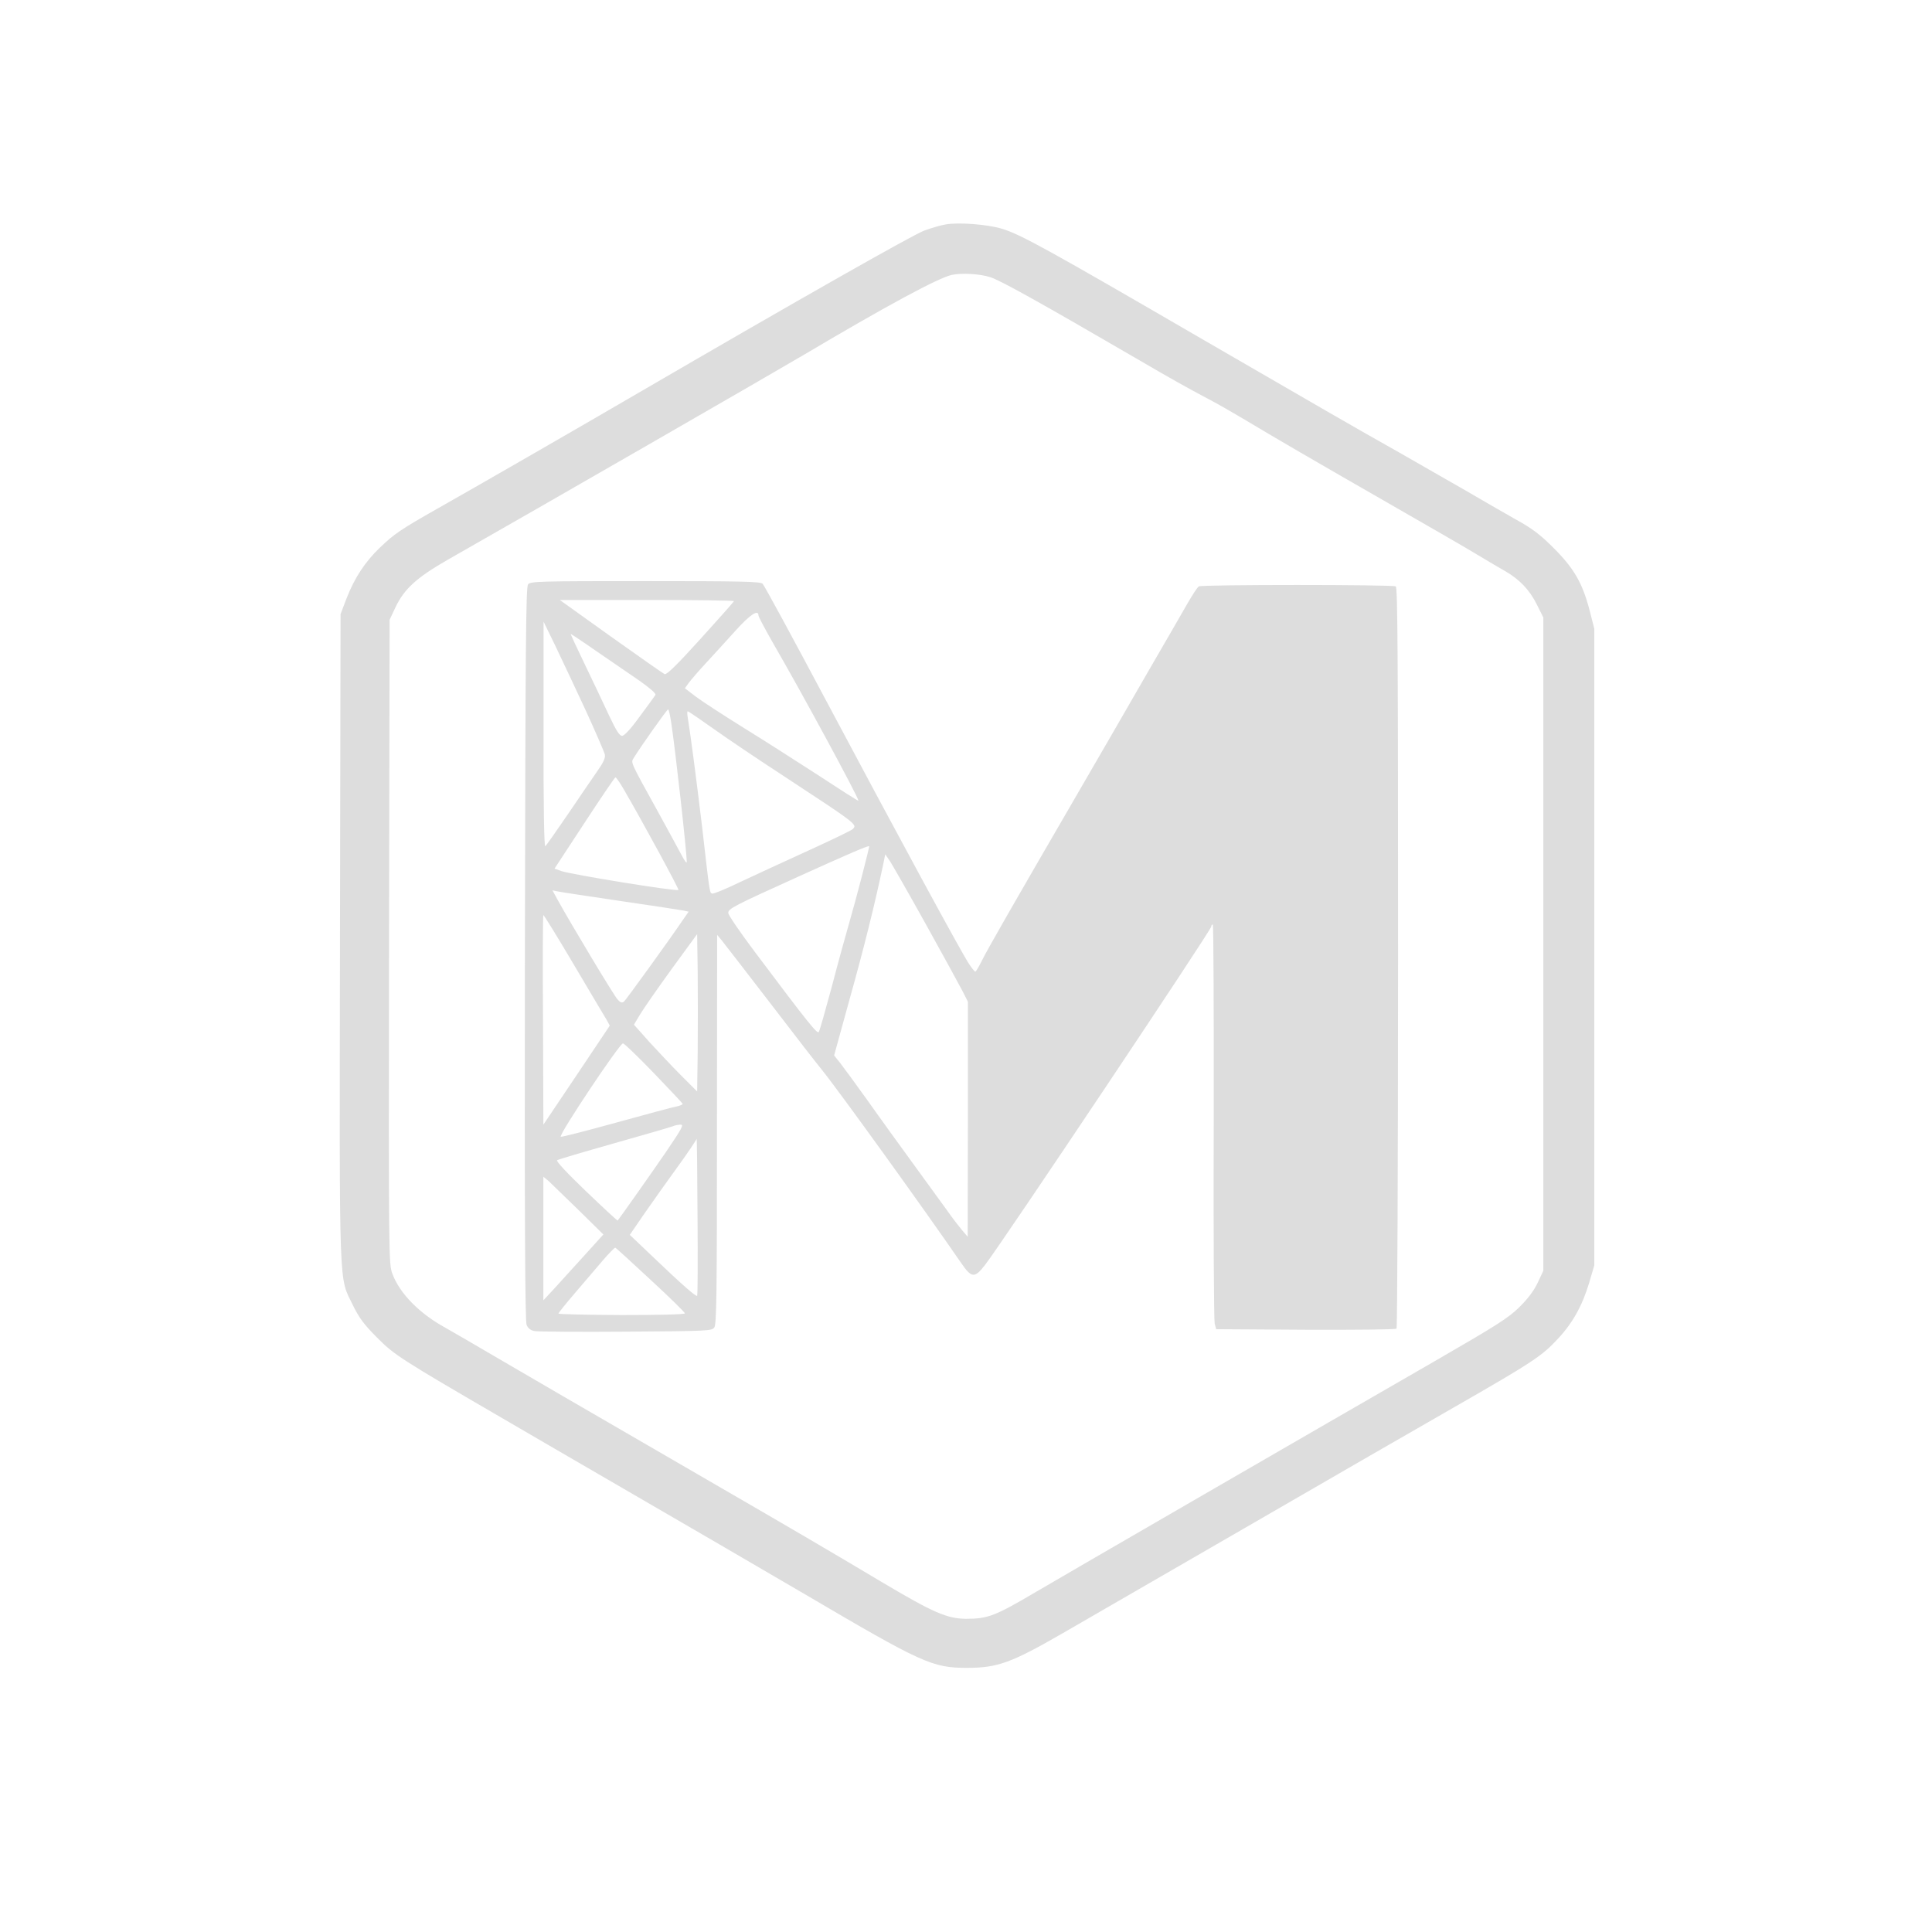
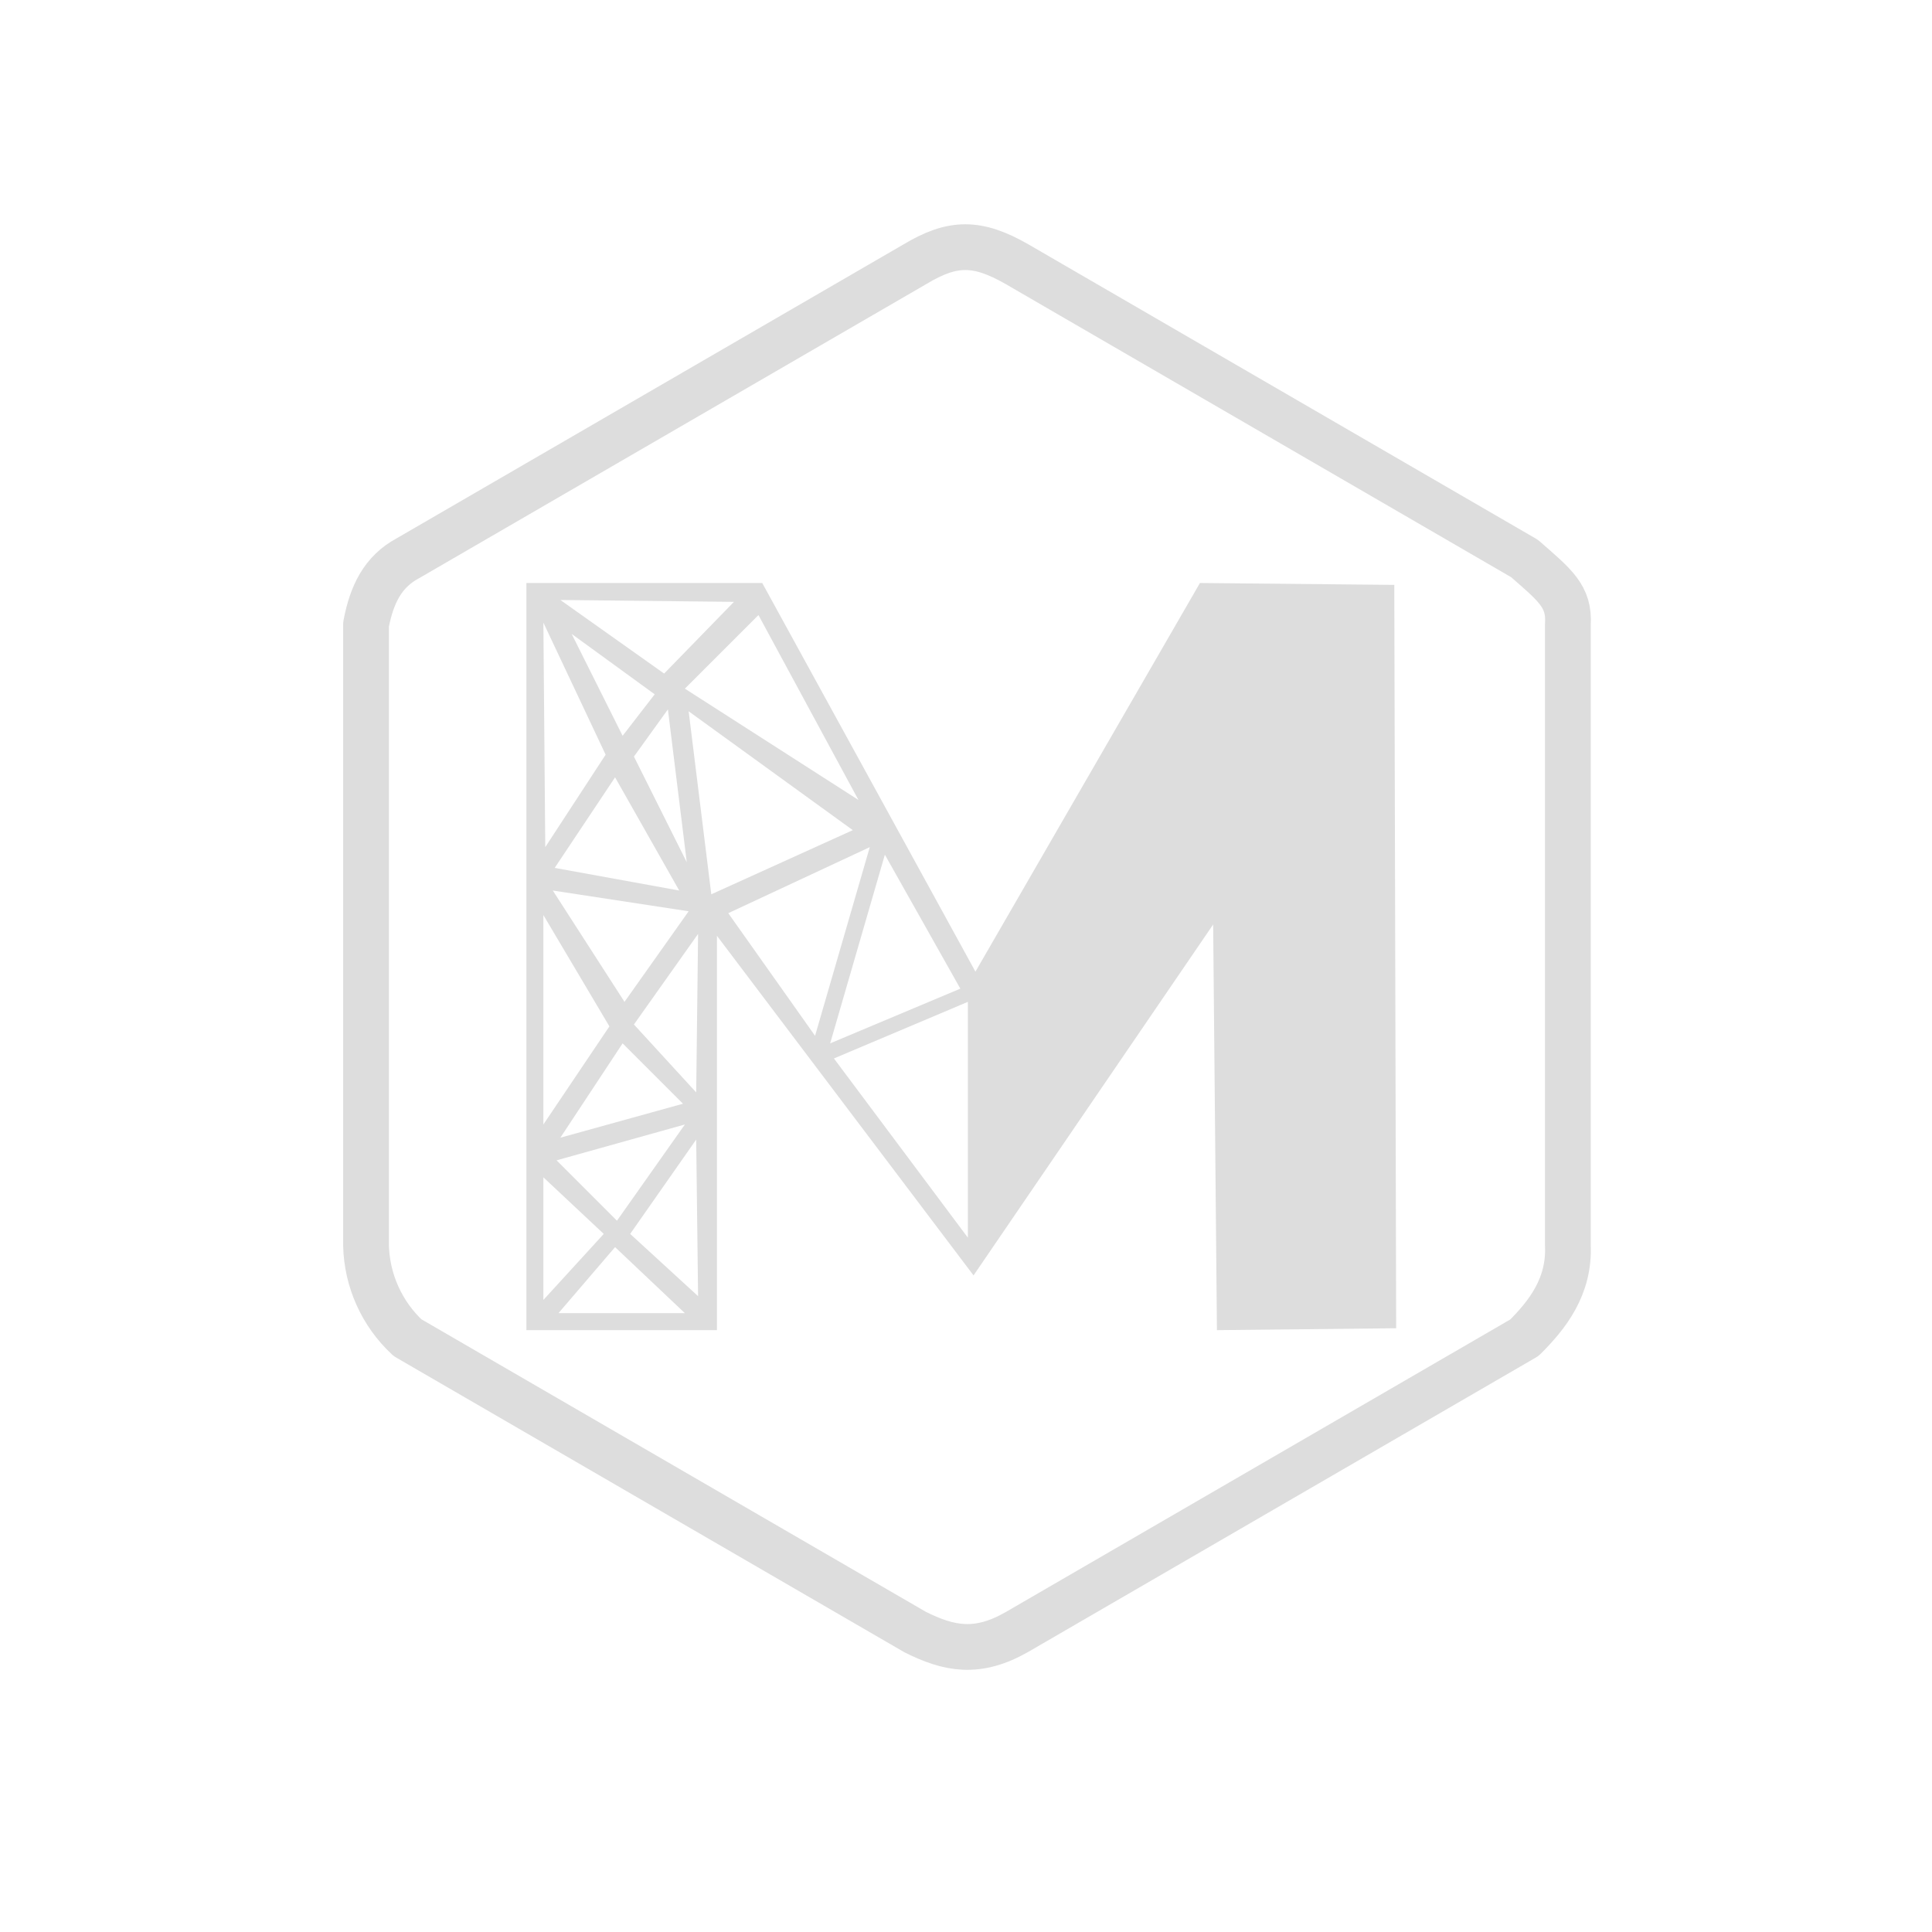
- <svg xmlns="http://www.w3.org/2000/svg" version="1.0" width="38pt" height="38pt" viewBox="0 0 1024 1024" preserveAspectRatio="xMidYMid meet" fill="#dddddd">
-   <path d="M501 119c-2.5.4-7.5 1.9-11.1 3.2-5.8 2.1-67.3 37-149.4 84.8-36 21-89.4 51.7-108.5 62.5-19.4 11-23 13.4-30.7 20.8-7.8 7.5-13.4 16-17.6 26.8l-3.2 8.4-.3 171.5c-.3 191.8-.7 179.1 6.9 194.9 3.3 6.7 5.8 10.1 12.8 17.1 9 9.1 12.2 11.2 68.1 43.7 8.5 5 30.6 17.8 49 28.5s46.6 27.1 62.5 36.3c16 9.3 37.6 21.9 48 28 61.2 36 66.7 38.5 85 38.5 16.3 0 23.6-2.7 51-18.5 9.4-5.4 45.8-26.5 81-46.8 88.9-51.4 84.9-49.1 126-72.7 42-24.1 46.7-27.2 55.2-36.4 7.8-8.3 12.9-17.5 16.5-29.4l2.8-9.5V333.2l-2.5-9.8c-3.8-14.5-8.3-22.2-19-32.9-7.2-7.2-11.2-10.3-20.5-15.4-6.3-3.6-18-10.3-26-15-8-4.6-24.4-14-36.5-20.9-21.9-12.3-39-22.2-102-58.7-84-48.8-97.6-56.3-107.6-59.3-7.6-2.3-23.2-3.5-29.9-2.2m23.8 27.9c5.3 1.6 26.6 13.5 79.2 44.1 15.7 9.2 25.9 14.9 36.5 20.5 5 2.6 13.3 7.4 18.5 10.5 17 10.2 37.8 22.3 76.5 44.5 20.9 12 42.3 24.3 47.5 27.5 5.2 3.1 11.7 7 14.4 8.5 7.8 4.4 13.3 10.1 17.1 17.8l3.5 7v346.2l-3 6.4c-2 4.2-5.2 8.5-9.8 13-5.8 5.7-11.8 9.5-45.2 28.8-59.4 34.2-194.9 112.6-210.5 121.8-22.2 13.1-25.9 14.5-37.5 14.5-10-.1-17.2-3.2-44-19.1-28.8-17.2-50.4-29.8-92-53.9-72.3-41.9-96.6-56-114.5-66.5-10.4-6.1-21.9-12.8-25.5-14.8-13.8-7.6-24.1-18.1-28-28.5-2-5.3-2-7.3-1.8-176l.3-170.7 3.2-6.8c4.6-9.6 11.2-15.6 27.4-24.9 48-27.3 173.2-99.4 189.4-109 44.2-26.2 71-40.6 78-42.1 5.1-1.1 14.8-.6 20.3 1.2" />
-   <path d="M279.9 309.7c-1.2 1.3-1.4 32.9-1.7 195.7-.2 142 .1 194.8.9 196.8.8 1.9 2.1 2.9 4.3 3.3 1.7.3 23.5.5 48.4.3 43.6-.3 45.4-.4 46.8-2.2 1.2-1.7 1.4-17.7 1.4-105l.1-103.1 2.5 3c1.3 1.6 12.8 16.5 25.5 33 12.6 16.5 25 32.5 27.5 35.5 8.6 10.6 53.8 73.3 73.9 102.5 5.5 8 7.1 8.1 12.7.8C532 657.5 642 492.9 642 491.1c0-.6.3-1.1.8-1.1.4 0 .6 46.9.5 104.2-.2 57.4.1 105.6.5 107.3l.8 3 47.4.3c26.1.1 47.7-.1 48.2-.6.4-.4.8-88.9.8-196.7 0-157.6-.2-196-1.2-196.7-1.6-1-102.9-1-104.4 0-.7.4-3.4 4.5-6.1 9.2s-12 20.9-20.8 36c-8.7 15.1-25.3 43.9-37 64-34.5 59.4-48.1 83.1-51.1 89.2-1.6 3.2-3.1 5.8-3.5 5.8-.3 0-1.8-1.8-3.3-4.1-4.1-6.1-39.1-70.7-75.6-139.3-17.8-33.5-33-61.5-33.8-62.2-1.1-1.2-12.3-1.4-62.1-1.4-55.4 0-61 .1-62.2 1.7m109.1 8.9c0 .3-7.9 9.2-17.6 19.9-12.2 13.5-18 19.2-19.1 18.8-.8-.3-13.6-9.3-28.5-19.9L296.7 318h46.2c25.3 0 46.1.3 46.1.6m13 7.6c0 .7 3.7 7.6 8.1 15.3 14.8 25.5 44.9 81.1 44.9 82.9 0 .3-9.1-5.5-20.2-12.8-11.2-7.2-29.2-18.8-40.1-25.5-10.9-6.8-22.5-14.3-25.8-16.8l-5.9-4.5 2-2.8c1.2-1.6 5.3-6.4 9.3-10.7s11-12 15.6-17.1c7.7-8.5 12.1-11.4 12.1-8M310.2 376c5.4 11.8 10.1 22.6 10.4 24 .3 1.8-.8 4.2-4.2 9-2.5 3.6-9.5 13.8-15.5 22.7-6.1 8.9-11.4 16.5-11.9 16.8-.6.4-1-21.5-.9-59.2v-59.8l6.1 12.5c3.3 6.9 10.5 22.2 16 34m6-30.8c7.3 5 17.5 12 22.6 15.5 5.8 4.1 9 6.9 8.6 7.6s-4.1 5.8-8.3 11.4c-4.8 6.7-8.2 10.3-9.4 10.3-1.4 0-3.1-2.8-6.9-10.8-2.7-5.9-8.5-18-12.8-27-4.3-8.9-7.7-16.2-7.5-16.2s6.4 4.1 13.7 9.2m39.6 38.1c2.3 15.3 8.2 68.4 8.2 73.6 0 .9-1.2-.7-2.6-3.4-1.5-2.8-6.7-12.4-11.7-21.5-16.5-29.9-15.4-27.5-13.6-30.6 3.5-5.7 17.4-25.4 18-25.4.4 0 1.1 3.3 1.7 7.3m22.7 3.2c7.3 5.2 23.8 16.3 36.7 24.7 39.3 25.8 39.3 25.8 36.7 28.3-.8.7-11.3 5.8-23.4 11.3s-28.3 13-36 16.6c-7.6 3.7-14.4 6.5-15.1 6.2-1.3-.5-1.2.2-5.3-35.6-2.8-23.4-6-48.1-7.6-57.8-.3-1.7-.3-3.2 0-3.2.4 0 6.7 4.3 14 9.5m-47.7 32.2c10 17.2 29.2 52.6 28.8 53-.9.9-56.4-8.1-62-10l-3.7-1.3 15.8-24.1c8.7-13.3 16.1-24.2 16.5-24.3.4 0 2.5 3 4.6 6.7m126.1 45.4c-2.2 8.5-5.3 19.9-6.9 25.4s-5.7 20.3-9 33c-3.4 12.6-6.5 23.6-7 24.4-.7 1.4-4.6-3.3-33.8-42.2-7.8-10.4-14.2-19.7-14.2-20.8 0-2.3 2.5-3.6 38.3-19.8 24.5-11.1 35.8-16 36.4-15.6.1.1-1.6 7.1-3.8 15.6m33.9 25.9c9 16.2 17.7 32.1 19.3 35.2l2.9 5.7v62.3l-.1 62.3-3-3.5c-1.6-1.9-5.1-6.4-7.6-10-2.6-3.6-10.6-14.6-17.8-24.5s-18.3-25.2-24.5-34c-6.3-8.8-12.9-17.8-14.7-20.1l-3.2-4 8.4-30.5c7.4-26.4 13-49 17.5-70.2l1.2-5.9 2.6 3.8c1.4 2.2 10 17.2 19 33.4m-162.3-12.5c17.1 2.5 32.2 4.8 33.7 5.1l2.8.6-3.2 4.6c-7.1 10.5-29.9 42-31.1 43.1-1.1.8-1.9.5-3.4-1.2-1.9-2-24.8-40.2-31.6-52.5l-2.9-5.3 2.4.5c1.2.3 16.3 2.6 33.3 5.1m-24.4 33.7c8.6 14.5 16.4 27.7 17.4 29.3l1.7 3.1-17.6 26.3-17.6 26.2-.2-55.5c-.2-30.6-.1-55.6.2-55.6s7.6 11.8 16.1 26.2m65.7 46-.3 21.3-8.5-8.5c-4.7-4.7-12.2-12.7-16.8-17.7l-8.2-9.2 3.3-5.5c1.8-3 9.3-13.8 16.7-24l13.5-18.5.3 20.4c.1 11.2.1 30 0 41.7m-23.4 11.4c8.3 8.6 15.2 16 15.4 16.4s-1.2 1-3 1.4c-1.8.3-16.3 4.2-32.2 8.6s-29.2 7.8-29.4 7.5c-1.1-1.1 31.2-49.5 33-49.5.6 0 7.9 7 16.2 15.6m6.7 41.8c-7.6 11.1-23.7 33.9-25.7 36.5-.2.2-7.7-6.8-16.8-15.5-10.3-9.9-16.1-16.1-15.3-16.5.7-.4 14.2-4.4 30.1-8.9s29.8-8.5 31-9c1.1-.5 3.1-.9 4.3-.9 1.9-.1.8 1.9-7.6 14.3m16.4 76.4c-.6.6-7.8-5.7-23.4-20.6l-12.3-11.7 7.9-11.5c4.4-6.3 12.3-17.5 17.7-24.9 5.3-7.3 9.7-13.9 9.8-14.5.2-.6.4 17.8.5 40.8.2 23.1.1 42.1-.2 42.4m-62.8-45.4 13.1 12.9-9.6 10.6c-5.3 5.8-12.4 13.7-15.9 17.5l-6.3 6.8v-65.5l2.8 2.3c1.5 1.4 8.6 8.3 15.9 15.4m38.2 37c10 9.2 18.1 17.2 18.1 17.7 0 .6-13.9.9-33.5.9-18.4-.1-33.5-.4-33.5-.8s3.9-5.2 8.6-10.7 11.3-13.2 14.7-17.2 6.5-7.1 6.8-7c.4.1 8.8 7.8 18.8 17.1" />
+ <svg xmlns="http://www.w3.org/2000/svg" fill="#ddd" version="1.0" width="38pt" height="38pt" viewBox="0 0 1024 1024">
+   <path d="M279 705h101V496l136 180 127-186 2 215 95-1-1-394-103-1-119 206-113-206H279Zm110-386-37 38-55-39 92 1m13 7 53 98-92-59 39-39m-81 74-32 49-1-119zm26-32-17 22-27-54zm17 89-28-56 18-25zm88-17-75 34-12-97Zm-92 32-66-12 32-48Zm72 77-46-65 75-35Zm8 4 29-100 40 71Zm73-22v125l-71-95Zm-148-48-34 48-38-59zm-42 61-35 52V485Zm46 35-33-36 34-48zm-7 6-65 18 33-50zm-35 62-32-32 68-19zm43 40-36-33 35-50 1 83m-50-33-32 35v-65zm43 42h-67l30-35z" />
+   <path d="M539 865c-21 12-36 9-54 0L216 709a69 69 0 0 1-22-49V331c3-16 9-28 22-35l269-156c20-12 33-12 54 0l269 156c16 14 24 20 23 35v329c1 22-11 37-23 49z" style="display:inline;fill:none;stroke:#ddd;stroke-width:24.253;stroke-linecap:round;stroke-linejoin:round;stroke-dasharray:none;stroke-opacity:1" />
</svg>
